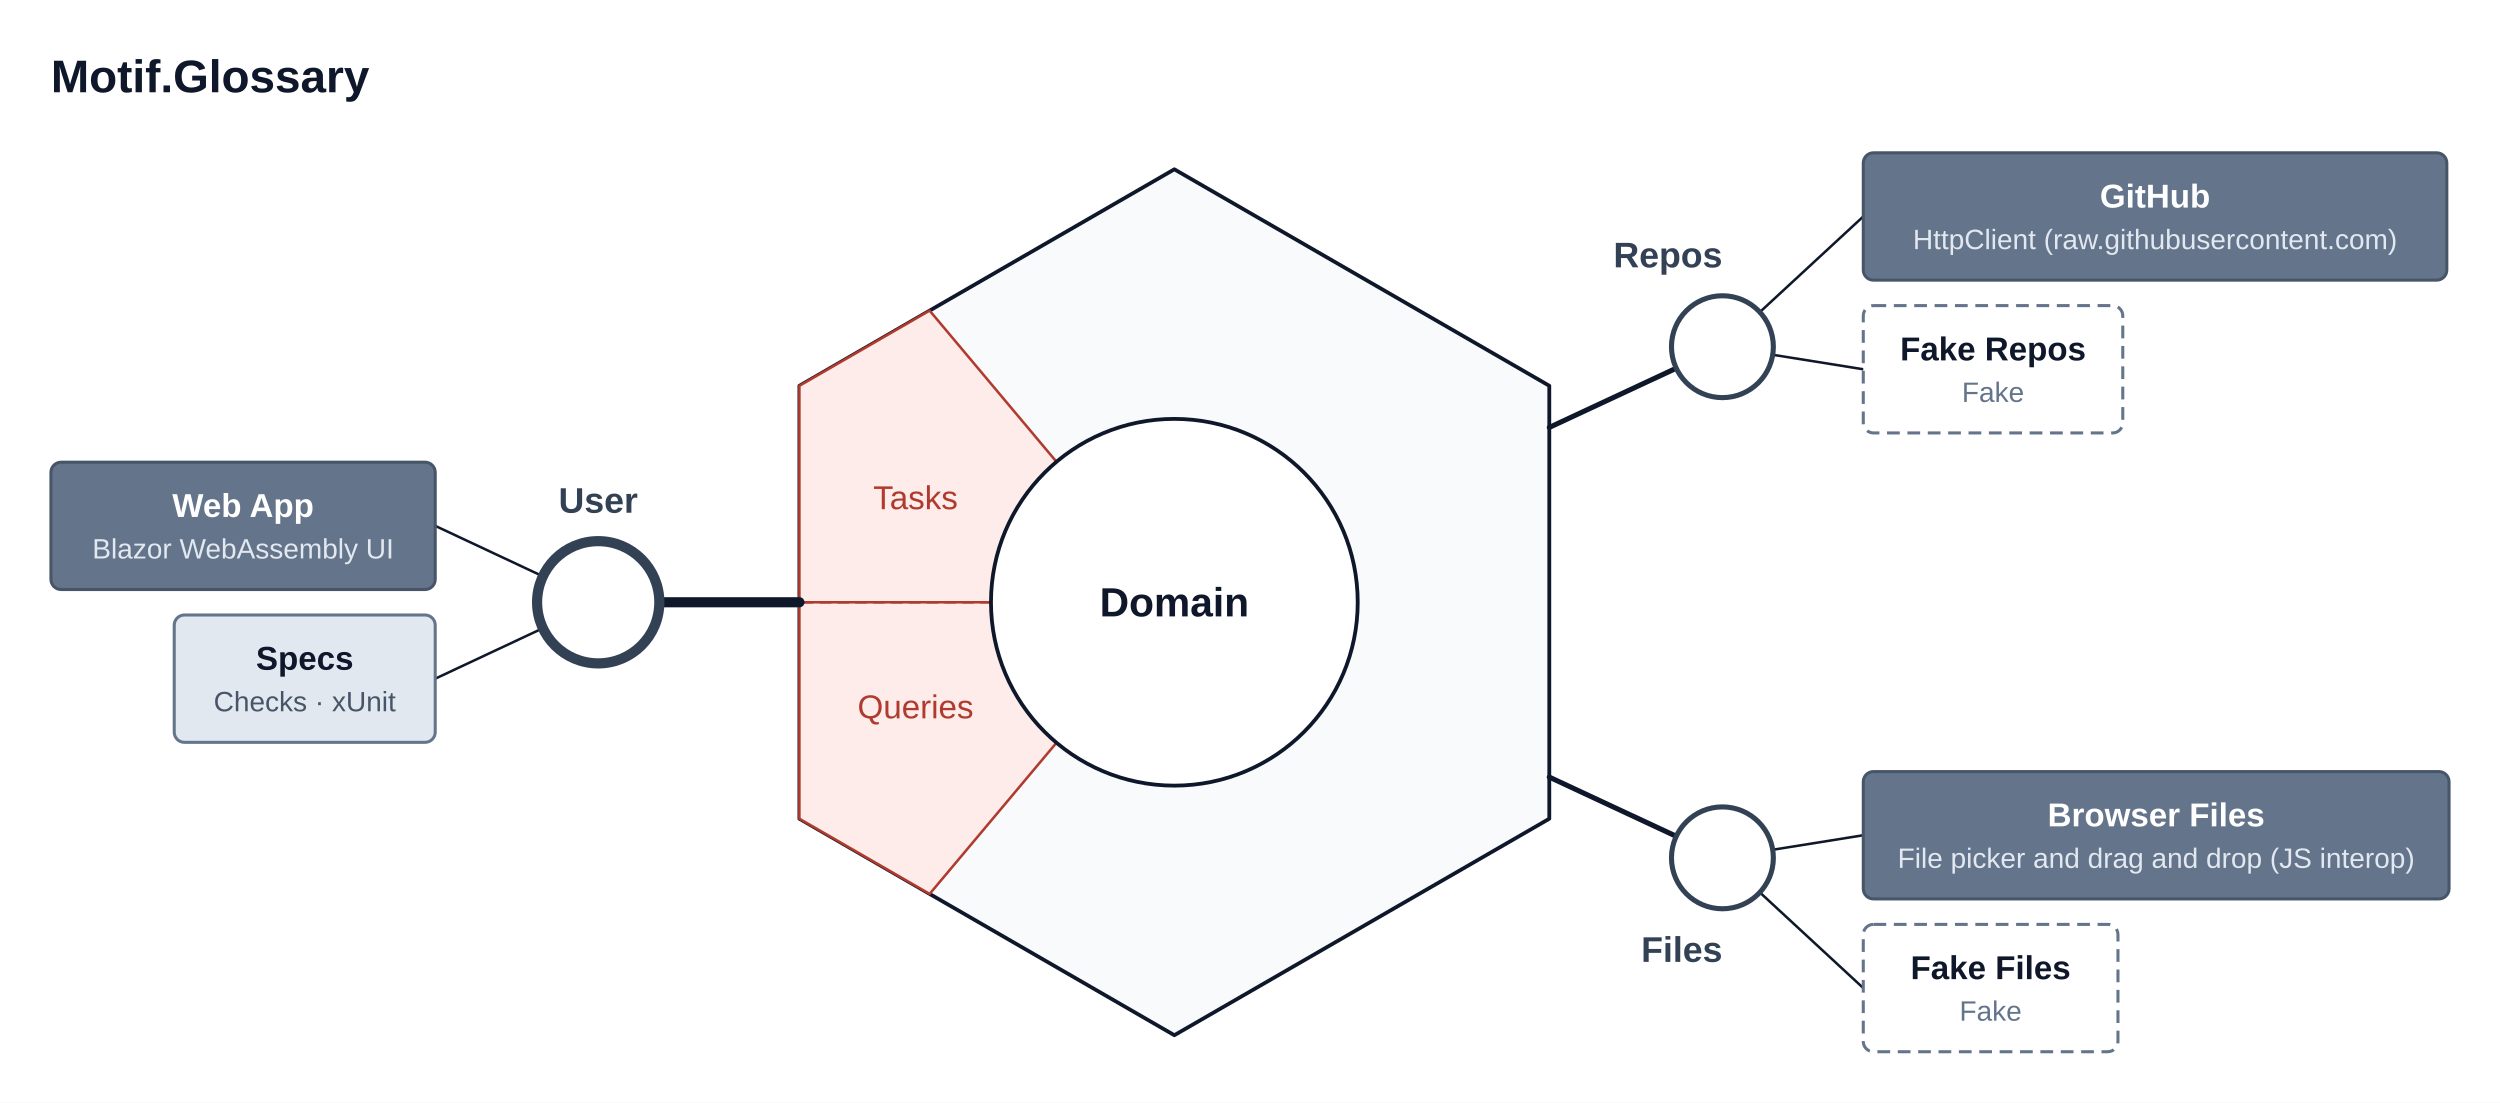
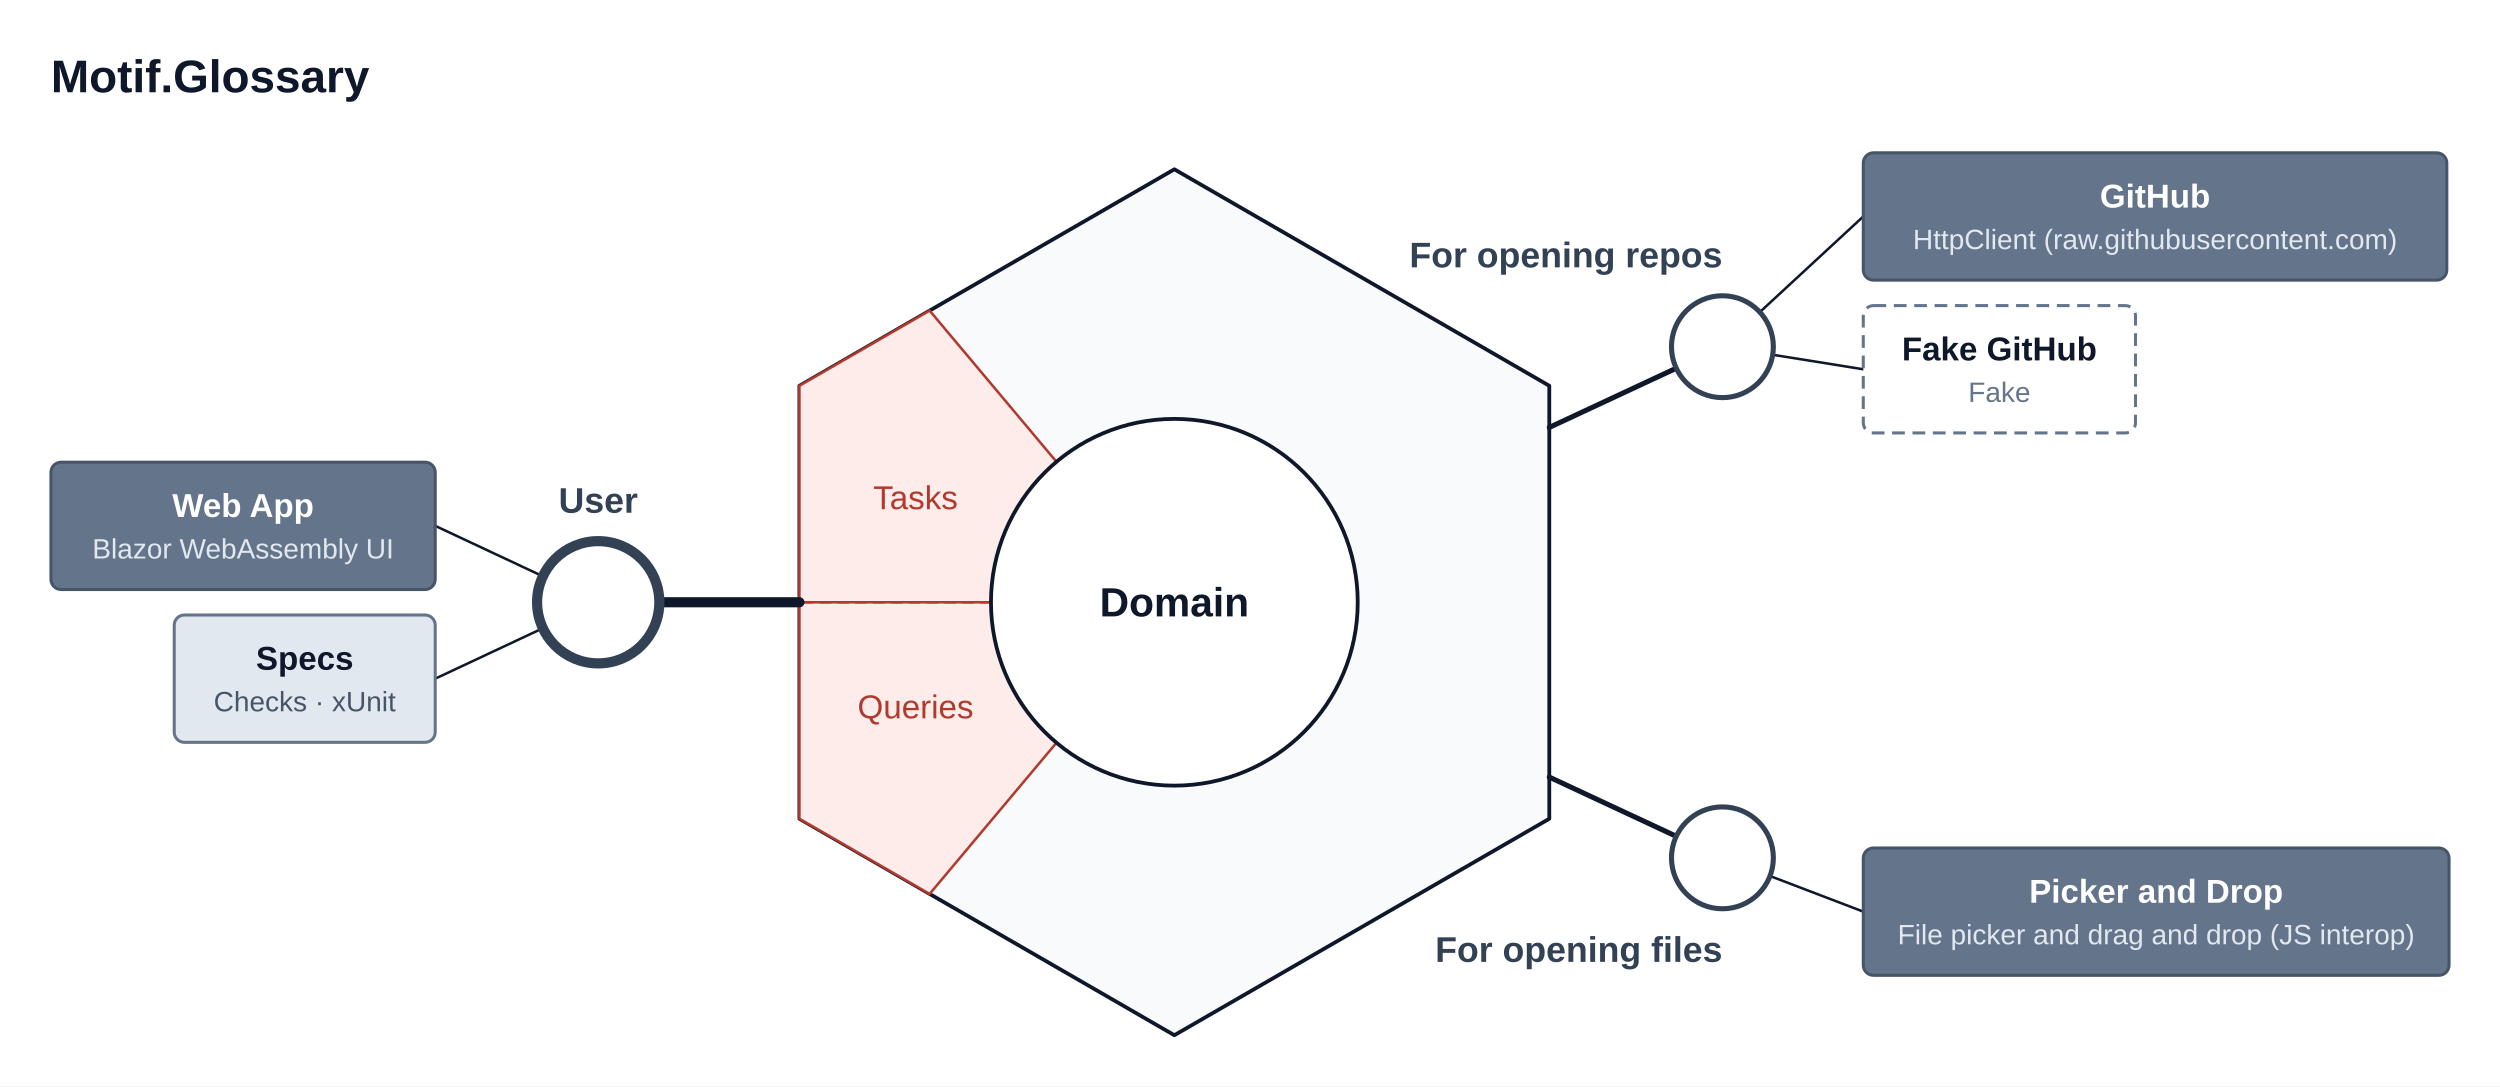
- <svg xmlns="http://www.w3.org/2000/svg" width="981.63" height="432.96" viewBox="-461.11 -236.48 981.63 432.96" font-family="'IBM Plex Sans', 'Segoe UI', Arial, sans-serif">
+ <svg xmlns="http://www.w3.org/2000/svg" width="981.63" height="426.48" viewBox="-461.11 -236.48 981.63 426.48" font-family="'IBM Plex Sans', 'Segoe UI', Arial, sans-serif">
  <defs>
    <marker id="arrow" viewBox="0 0 12 10" markerWidth="12" markerHeight="10" refX="12" refY="5" orient="auto-start-reverse" markerUnits="userSpaceOnUse">
      <path d="M0,0 L12,5 L0,10 Z" fill="#52606D" />
    </marker>
  </defs>
-   <rect x="-461.11" y="-236.48" width="981.63" height="432.96" fill="#FFFFFF" />
+   <rect x="-461.11" y="-236.48" width="981.63" height="426.48" fill="#FFFFFF" />
  <g class="hexagon">
    <polygon points="0,-170 -147.22,-85 -147.22,85 0,170 147.22,85 147.22,-85" fill="#F8FAFC" stroke="#0F172A" stroke-width="1.5" stroke-linejoin="round" class="outline" />
    <polygon points="-96.09,-114.52 -147.22,-85 -147.22,0 -72,0 -71.73,-6.28 -70.91,-12.5 -69.55,-18.63 -67.66,-24.63 -65.25,-30.43 -62.35,-36 -58.98,-41.3 -55.16,-46.28 -50.91,-50.91 -46.28,-55.16" fill="#FDECEA" stroke="#B03A2E" stroke-width="1" stroke-linejoin="round" />
    <polygon points="-147.22,0 -147.22,85 -96.09,114.52 -46.28,55.16 -50.91,50.91 -55.16,46.28 -58.98,41.3 -62.35,36 -65.25,30.43 -67.66,24.63 -69.55,18.63 -70.91,12.5 -71.73,6.28 -72,0" fill="#FDECEA" stroke="#B03A2E" stroke-width="1" stroke-linejoin="round" />
    <line x1="-72" y1="0" x2="-147.22" y2="0" stroke="#B03A2E" stroke-width="1" stroke-linecap="round" stroke-dasharray="4 3" />
    <text x="-101.63" y="-41.06" font-size="13" fill="#B03A2E" text-anchor="middle" dominant-baseline="central">Tasks</text>
    <text x="-101.63" y="41.06" font-size="13" fill="#B03A2E" text-anchor="middle" dominant-baseline="central">Queries</text>
    <circle cx="0" cy="0" r="72" fill="#FFFFFF" stroke="#0F172A" stroke-width="1.5" />
    <text x="0" y="0" font-size="16" fill="#0F172A" text-anchor="middle" dominant-baseline="central" font-weight="600">Domain</text>
  </g>
  <g>
    <line x1="-247.96" y1="-10.19" x2="-290.22" y2="-30" stroke="#0F172A" stroke-width="1" stroke-linecap="round" />
    <line x1="-247.96" y1="10.19" x2="-290.22" y2="30" stroke="#0F172A" stroke-width="1" stroke-linecap="round" />
    <g class="port" data-id="9e1a0c01">
      <line x1="-147.22" y1="0" x2="-202.22" y2="0" stroke="#0F172A" stroke-width="4" stroke-linecap="round" />
      <circle cx="-226.22" cy="0" r="24" fill="#FFFFFF" stroke="#334155" stroke-width="4" class="outline" />
      <text x="-226.22" y="-40" font-size="14" fill="#334155" text-anchor="middle" dominant-baseline="central" font-weight="600">User</text>
    </g>
    <g class="adapter" data-id="9e1a0d01" data-kind="real">
      <rect x="-441.11" y="-55" width="150.89" height="50" rx="4" ry="4" fill="#64748B" stroke="#475569" stroke-width="1.2" class="outline" />
      <text x="-365.67" y="-38" font-size="13" fill="#FFFFFF" text-anchor="middle" dominant-baseline="central" font-weight="600">Web App</text>
      <text x="-365.67" y="-21" font-size="11" fill="#E2E8F0" text-anchor="middle" dominant-baseline="central">Blazor WebAssembly UI</text>
    </g>
    <g class="adapter" data-id="9e1a0d02" data-kind="checks">
      <rect x="-392.7" y="5" width="102.48" height="50" rx="4" ry="4" fill="#E2E8F0" stroke="#64748B" stroke-width="1.2" class="outline" />
      <text x="-341.46" y="22" font-size="13" fill="#0F172A" text-anchor="middle" dominant-baseline="central" font-weight="600">Specs</text>
      <text x="-341.46" y="39" font-size="11" fill="#475569" text-anchor="middle" dominant-baseline="central">Checks · xUnit</text>
    </g>
  </g>
  <g>
    <line x1="229.88" y1="-113.92" x2="270.51" y2="-151.48" stroke="#0F172A" stroke-width="1" stroke-linecap="round" />
    <line x1="234.95" y1="-97.18" x2="270.51" y2="-91.48" stroke="#0F172A" stroke-width="1" stroke-linecap="round" />
    <g class="port" data-id="9e1a0c02">
      <line x1="147.22" y1="-68.65" x2="197.07" y2="-91.9" stroke="#0F172A" stroke-width="2" stroke-linecap="round" />
      <circle cx="215.2" cy="-100.35" r="20" fill="#FFFFFF" stroke="#334155" stroke-width="2" class="outline" />
-       <text x="215.2" y="-136.35" font-size="14" fill="#334155" text-anchor="end" dominant-baseline="central" font-weight="600">Repos</text>
+       <text x="215.2" y="-136.35" font-size="14" fill="#334155" text-anchor="end" dominant-baseline="central" font-weight="600">For opening repos</text>
    </g>
    <g class="adapter" data-id="9e1a0d03" data-kind="real">
      <rect x="270.51" y="-176.48" width="229.13" height="50" rx="4" ry="4" fill="#64748B" stroke="#475569" stroke-width="1.2" class="outline" />
      <text x="385.08" y="-159.48" font-size="13" fill="#FFFFFF" text-anchor="middle" dominant-baseline="central" font-weight="600">GitHub</text>
      <text x="385.08" y="-142.48" font-size="11" fill="#E2E8F0" text-anchor="middle" dominant-baseline="central">HttpClient (raw.githubusercontent.com)</text>
    </g>
    <g class="adapter" data-id="9e1a0d04" data-kind="fake">
-       <rect x="270.51" y="-116.48" width="101.89" height="50" rx="4" ry="4" fill="#FFFFFF" stroke="#64748B" stroke-width="1.2" stroke-dasharray="5 3" class="outline" />
-       <text x="321.46" y="-99.48" font-size="13" fill="#0F172A" text-anchor="middle" dominant-baseline="central" font-weight="600">Fake Repos</text>
-       <text x="321.46" y="-82.48" font-size="11" fill="#64748B" text-anchor="middle" dominant-baseline="central">Fake</text>
+       <rect x="270.51" y="-116.48" width="106.89" height="50" rx="4" ry="4" fill="#FFFFFF" stroke="#64748B" stroke-width="1.2" stroke-dasharray="5 3" class="outline" />
+       <text x="323.96" y="-99.48" font-size="13" fill="#0F172A" text-anchor="middle" dominant-baseline="central" font-weight="600">Fake GitHub</text>
+       <text x="323.96" y="-82.48" font-size="11" fill="#64748B" text-anchor="middle" dominant-baseline="central">Fake</text>
    </g>
  </g>
  <g>
-     <line x1="234.95" y1="97.18" x2="270.51" y2="91.48" stroke="#0F172A" stroke-width="1" stroke-linecap="round" />
-     <line x1="229.88" y1="113.92" x2="270.51" y2="151.48" stroke="#0F172A" stroke-width="1" stroke-linecap="round" />
+     <line x1="233.88" y1="107.49" x2="270.51" y2="121.48" stroke="#0F172A" stroke-width="1" stroke-linecap="round" />
    <g class="port" data-id="9e1a0c03">
      <line x1="147.22" y1="68.65" x2="197.07" y2="91.9" stroke="#0F172A" stroke-width="2" stroke-linecap="round" />
      <circle cx="215.2" cy="100.35" r="20" fill="#FFFFFF" stroke="#334155" stroke-width="2" class="outline" />
-       <text x="215.2" y="136.35" font-size="14" fill="#334155" text-anchor="end" dominant-baseline="central" font-weight="600">Files</text>
+       <text x="215.2" y="136.35" font-size="14" fill="#334155" text-anchor="end" dominant-baseline="central" font-weight="600">For opening files</text>
    </g>
    <g class="adapter" data-id="9e1a0d05" data-kind="real">
-       <rect x="270.51" y="66.48" width="230" height="50" rx="4" ry="4" fill="#64748B" stroke="#475569" stroke-width="1.2" class="outline" />
-       <text x="385.51" y="83.48" font-size="13" fill="#FFFFFF" text-anchor="middle" dominant-baseline="central" font-weight="600">Browser Files</text>
-       <text x="385.51" y="100.48" font-size="11" fill="#E2E8F0" text-anchor="middle" dominant-baseline="central">File picker and drag and drop (JS interop)</text>
-     </g>
-     <g class="adapter" data-id="9e1a0d06" data-kind="fake">
-       <rect x="270.51" y="126.48" width="100" height="50" rx="4" ry="4" fill="#FFFFFF" stroke="#64748B" stroke-width="1.2" stroke-dasharray="5 3" class="outline" />
-       <text x="320.51" y="143.48" font-size="13" fill="#0F172A" text-anchor="middle" dominant-baseline="central" font-weight="600">Fake Files</text>
-       <text x="320.51" y="160.48" font-size="11" fill="#64748B" text-anchor="middle" dominant-baseline="central">Fake</text>
+       <rect x="270.51" y="96.48" width="230" height="50" rx="4" ry="4" fill="#64748B" stroke="#475569" stroke-width="1.2" class="outline" />
+       <text x="385.51" y="113.48" font-size="13" fill="#FFFFFF" text-anchor="middle" dominant-baseline="central" font-weight="600">Picker and Drop</text>
+       <text x="385.51" y="130.48" font-size="11" fill="#E2E8F0" text-anchor="middle" dominant-baseline="central">File picker and drag and drop (JS interop)</text>
    </g>
  </g>
  <text x="-441.11" y="-206.48" font-size="18" fill="#0F172A" text-anchor="start" dominant-baseline="central" font-weight="600">Motif.Glossary</text>
</svg>
